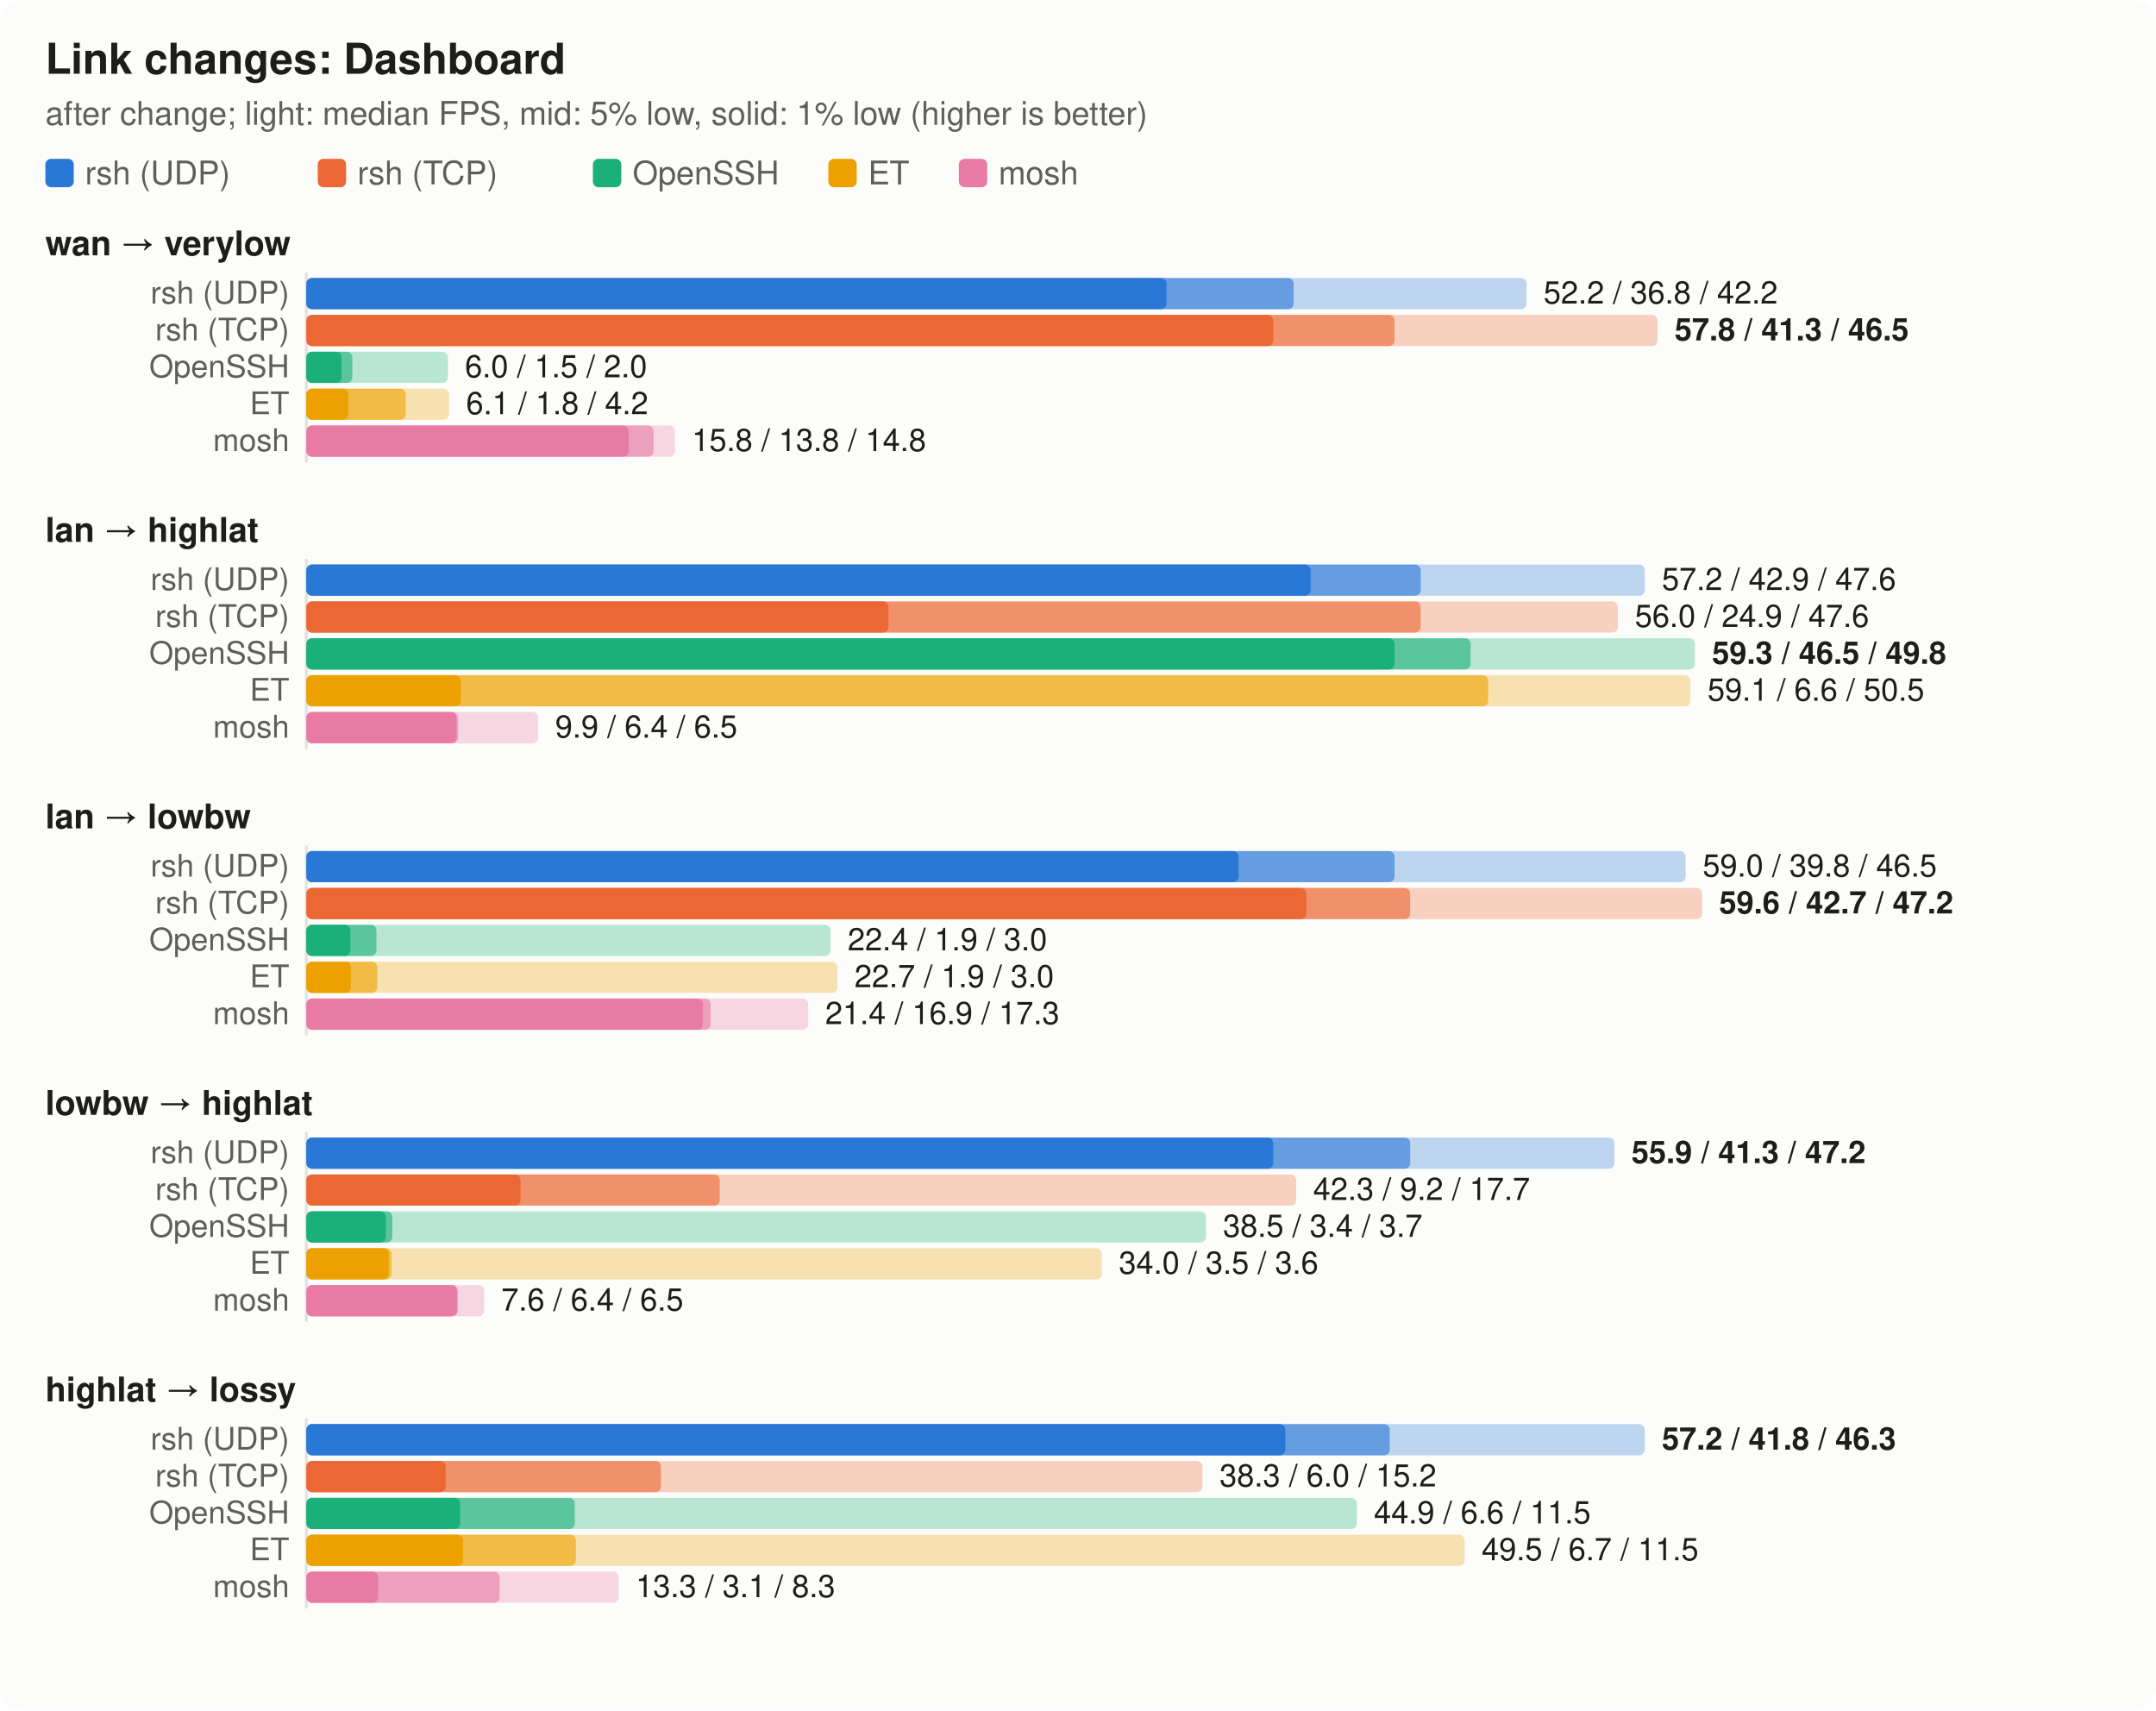
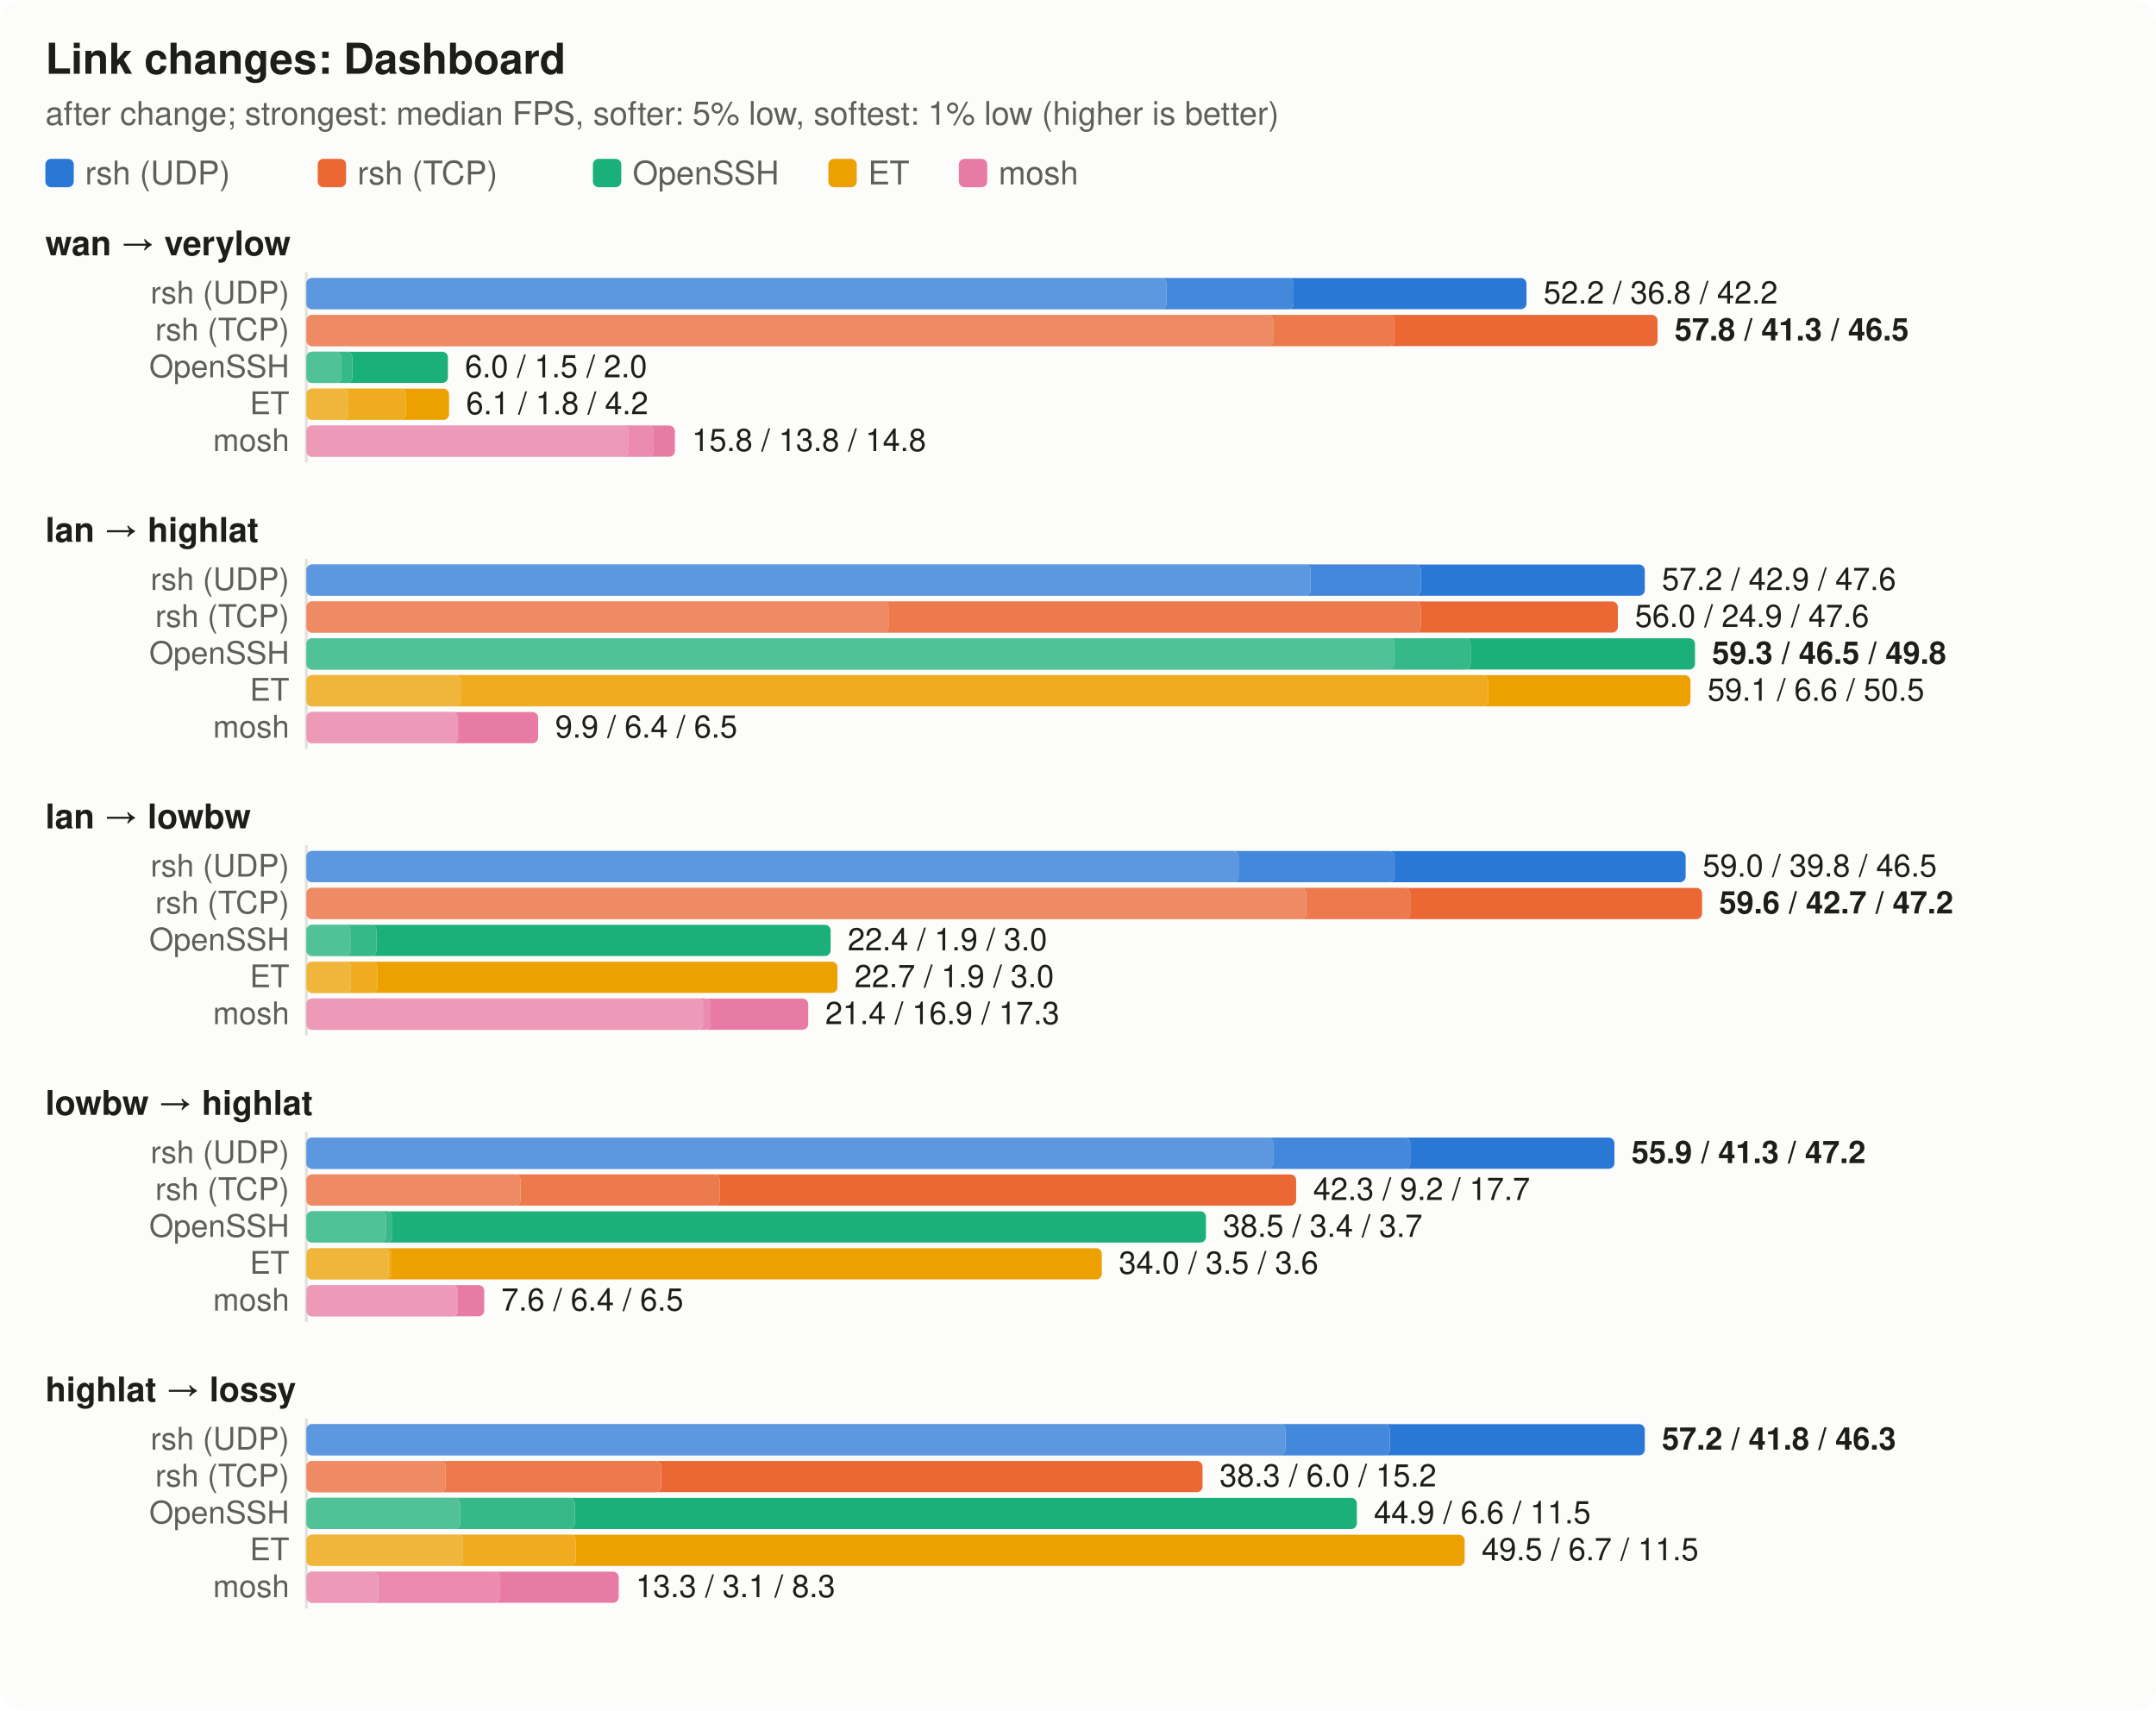
<svg xmlns="http://www.w3.org/2000/svg" width="760" height="603" viewBox="0 0 760 603" role="img" aria-label="Link changes: Dashboard">
  <style>svg{font-family:-apple-system,BlinkMacSystemFont,'Segoe UI',Helvetica,Arial,sans-serif}.bg{fill:#fcfcfb}.t1{fill:#1d1d1b}.t2{fill:#5f5e58}.axis{stroke:#e2e1dc}.s-rsh{fill:#2a78d6}.s-rsh_tcp{fill:#eb6834}.s-ssh{fill:#1baf7a}.s-et{fill:#eda100}.s-mosh{fill:#e87ba4}@media (prefers-color-scheme:dark){.bg{fill:#1a1a19}.t1{fill:#f0efec}.t2{fill:#c3c2b7}.axis{stroke:#3a3a37}.s-rsh{fill:#3987e5}.s-rsh_tcp{fill:#d95926}.s-ssh{fill:#199e70}.s-et{fill:#c98500}.s-mosh{fill:#d55181}}</style>
  <rect class="bg" width="100%" height="100%" rx="8" />
  <text class="t1" x="16" y="26" font-size="15" font-weight="600">Link changes: Dashboard</text>
-   <text class="t2" x="16" y="44" font-size="11.5">after change; light: median FPS, mid: 5% low, solid: 1% low (higher is better)</text>
+   <text class="t2" x="16" y="44" font-size="11.5">after change; strongest: median FPS, softer: 5% low, softest: 1% low (higher is better)</text>
  <rect class="s-rsh" x="16" y="56" width="10" height="10" rx="2" />
  <text class="t2" x="30" y="65" font-size="11.5">rsh (UDP)</text>
  <rect class="s-rsh_tcp" x="112" y="56" width="10" height="10" rx="2" />
  <text class="t2" x="126" y="65" font-size="11.5">rsh (TCP)</text>
  <rect class="s-ssh" x="209" y="56" width="10" height="10" rx="2" />
  <text class="t2" x="223" y="65" font-size="11.5">OpenSSH</text>
  <rect class="s-et" x="292" y="56" width="10" height="10" rx="2" />
  <text class="t2" x="306" y="65" font-size="11.5">ET</text>
  <rect class="s-mosh" x="338" y="56" width="10" height="10" rx="2" />
  <text class="t2" x="352" y="65" font-size="11.5">mosh</text>
  <text class="t1" x="16" y="90" font-size="12" font-weight="600">wan → verylow</text>
  <line class="axis" x1="108" y1="96" x2="108" y2="163" stroke-width="1" />
  <text class="t2" x="102" y="107" font-size="11" text-anchor="end">rsh (UDP)</text>
-   <rect class="s-rsh" x="108" y="98" width="430.1" height="11" rx="2" opacity="0.3" />
-   <rect class="s-rsh" x="108" y="98" width="348.0" height="11" rx="2" opacity="0.6" />
-   <rect class="s-rsh" x="108" y="98" width="303.2" height="11" rx="2" />
+   <rect class="s-rsh" x="108" y="98" width="430.1" height="11" rx="2" />
+   <rect class="bg" x="108" y="98" width="348.0" height="11" rx="2" />
+   <rect class="s-rsh" x="108" y="98" width="348.0" height="11" rx="2" opacity="0.88" />
+   <rect class="bg" x="108" y="98" width="303.2" height="11" rx="2" />
+   <rect class="s-rsh" x="108" y="98" width="303.2" height="11" rx="2" opacity="0.76" />
  <text class="t1" x="544.1" y="107" font-size="11">52.2 / 36.8 / 42.2</text>
  <text class="t2" x="102" y="120" font-size="11" text-anchor="end">rsh (TCP)</text>
-   <rect class="s-rsh_tcp" x="108" y="111" width="476.3" height="11" rx="2" opacity="0.3" />
-   <rect class="s-rsh_tcp" x="108" y="111" width="383.6" height="11" rx="2" opacity="0.6" />
-   <rect class="s-rsh_tcp" x="108" y="111" width="340.8" height="11" rx="2" />
+   <rect class="s-rsh_tcp" x="108" y="111" width="476.3" height="11" rx="2" />
+   <rect class="bg" x="108" y="111" width="383.6" height="11" rx="2" />
+   <rect class="s-rsh_tcp" x="108" y="111" width="383.6" height="11" rx="2" opacity="0.88" />
+   <rect class="bg" x="108" y="111" width="340.8" height="11" rx="2" />
+   <rect class="s-rsh_tcp" x="108" y="111" width="340.8" height="11" rx="2" opacity="0.76" />
  <text class="t1" x="590.3" y="120" font-size="11" font-weight="600">57.8 / 41.3 / 46.5</text>
  <text class="t2" x="102" y="133" font-size="11" text-anchor="end">OpenSSH</text>
-   <rect class="s-ssh" x="108" y="124" width="49.9" height="11" rx="2" opacity="0.3" />
-   <rect class="s-ssh" x="108" y="124" width="16.2" height="11" rx="2" opacity="0.6" />
-   <rect class="s-ssh" x="108" y="124" width="12.4" height="11" rx="2" />
+   <rect class="s-ssh" x="108" y="124" width="49.9" height="11" rx="2" />
+   <rect class="bg" x="108" y="124" width="16.2" height="11" rx="2" />
+   <rect class="s-ssh" x="108" y="124" width="16.2" height="11" rx="2" opacity="0.88" />
+   <rect class="bg" x="108" y="124" width="12.4" height="11" rx="2" />
+   <rect class="s-ssh" x="108" y="124" width="12.4" height="11" rx="2" opacity="0.76" />
  <text class="t1" x="163.9" y="133" font-size="11">6.0 / 1.5 / 2.0</text>
  <text class="t2" x="102" y="146" font-size="11" text-anchor="end">ET</text>
-   <rect class="s-et" x="108" y="137" width="50.3" height="11" rx="2" opacity="0.3" />
-   <rect class="s-et" x="108" y="137" width="35.0" height="11" rx="2" opacity="0.6" />
-   <rect class="s-et" x="108" y="137" width="14.8" height="11" rx="2" />
+   <rect class="s-et" x="108" y="137" width="50.3" height="11" rx="2" />
+   <rect class="bg" x="108" y="137" width="35.0" height="11" rx="2" />
+   <rect class="s-et" x="108" y="137" width="35.0" height="11" rx="2" opacity="0.88" />
+   <rect class="bg" x="108" y="137" width="14.8" height="11" rx="2" />
+   <rect class="s-et" x="108" y="137" width="14.8" height="11" rx="2" opacity="0.76" />
  <text class="t1" x="164.3" y="146" font-size="11">6.1 / 1.8 / 4.2</text>
  <text class="t2" x="102" y="159" font-size="11" text-anchor="end">mosh</text>
-   <rect class="s-mosh" x="108" y="150" width="129.9" height="11" rx="2" opacity="0.3" />
-   <rect class="s-mosh" x="108" y="150" width="122.4" height="11" rx="2" opacity="0.6" />
-   <rect class="s-mosh" x="108" y="150" width="113.6" height="11" rx="2" />
+   <rect class="s-mosh" x="108" y="150" width="129.9" height="11" rx="2" />
+   <rect class="bg" x="108" y="150" width="122.4" height="11" rx="2" />
+   <rect class="s-mosh" x="108" y="150" width="122.4" height="11" rx="2" opacity="0.88" />
+   <rect class="bg" x="108" y="150" width="113.6" height="11" rx="2" />
+   <rect class="s-mosh" x="108" y="150" width="113.6" height="11" rx="2" opacity="0.76" />
  <text class="t1" x="243.9" y="159" font-size="11">15.8 / 13.8 / 14.8</text>
  <text class="t1" x="16" y="191" font-size="12" font-weight="600">lan → highlat</text>
  <line class="axis" x1="108" y1="197" x2="108" y2="264" stroke-width="1" />
  <text class="t2" x="102" y="208" font-size="11" text-anchor="end">rsh (UDP)</text>
-   <rect class="s-rsh" x="108" y="199" width="471.8" height="11" rx="2" opacity="0.3" />
-   <rect class="s-rsh" x="108" y="199" width="392.8" height="11" rx="2" opacity="0.6" />
-   <rect class="s-rsh" x="108" y="199" width="354.0" height="11" rx="2" />
+   <rect class="s-rsh" x="108" y="199" width="471.8" height="11" rx="2" />
+   <rect class="bg" x="108" y="199" width="392.8" height="11" rx="2" />
+   <rect class="s-rsh" x="108" y="199" width="392.8" height="11" rx="2" opacity="0.88" />
+   <rect class="bg" x="108" y="199" width="354.0" height="11" rx="2" />
+   <rect class="s-rsh" x="108" y="199" width="354.0" height="11" rx="2" opacity="0.76" />
  <text class="t1" x="585.8" y="208" font-size="11">57.2 / 42.9 / 47.6</text>
  <text class="t2" x="102" y="221" font-size="11" text-anchor="end">rsh (TCP)</text>
-   <rect class="s-rsh_tcp" x="108" y="212" width="462.3" height="11" rx="2" opacity="0.3" />
-   <rect class="s-rsh_tcp" x="108" y="212" width="392.8" height="11" rx="2" opacity="0.6" />
-   <rect class="s-rsh_tcp" x="108" y="212" width="205.2" height="11" rx="2" />
+   <rect class="s-rsh_tcp" x="108" y="212" width="462.3" height="11" rx="2" />
+   <rect class="bg" x="108" y="212" width="392.8" height="11" rx="2" />
+   <rect class="s-rsh_tcp" x="108" y="212" width="392.8" height="11" rx="2" opacity="0.88" />
+   <rect class="bg" x="108" y="212" width="205.2" height="11" rx="2" />
+   <rect class="s-rsh_tcp" x="108" y="212" width="205.2" height="11" rx="2" opacity="0.76" />
  <text class="t1" x="576.3" y="221" font-size="11">56.0 / 24.9 / 47.6</text>
  <text class="t2" x="102" y="234" font-size="11" text-anchor="end">OpenSSH</text>
-   <rect class="s-ssh" x="108" y="225" width="489.5" height="11" rx="2" opacity="0.3" />
-   <rect class="s-ssh" x="108" y="225" width="410.4" height="11" rx="2" opacity="0.6" />
-   <rect class="s-ssh" x="108" y="225" width="383.6" height="11" rx="2" />
+   <rect class="s-ssh" x="108" y="225" width="489.5" height="11" rx="2" />
+   <rect class="bg" x="108" y="225" width="410.4" height="11" rx="2" />
+   <rect class="s-ssh" x="108" y="225" width="410.4" height="11" rx="2" opacity="0.88" />
+   <rect class="bg" x="108" y="225" width="383.6" height="11" rx="2" />
+   <rect class="s-ssh" x="108" y="225" width="383.6" height="11" rx="2" opacity="0.76" />
  <text class="t1" x="603.5" y="234" font-size="11" font-weight="600">59.3 / 46.5 / 49.8</text>
  <text class="t2" x="102" y="247" font-size="11" text-anchor="end">ET</text>
-   <rect class="s-et" x="108" y="238" width="487.9" height="11" rx="2" opacity="0.3" />
-   <rect class="s-et" x="108" y="238" width="416.6" height="11" rx="2" opacity="0.6" />
-   <rect class="s-et" x="108" y="238" width="54.4" height="11" rx="2" />
+   <rect class="s-et" x="108" y="238" width="487.9" height="11" rx="2" />
+   <rect class="bg" x="108" y="238" width="416.6" height="11" rx="2" />
+   <rect class="s-et" x="108" y="238" width="416.6" height="11" rx="2" opacity="0.88" />
+   <rect class="bg" x="108" y="238" width="54.4" height="11" rx="2" />
+   <rect class="s-et" x="108" y="238" width="54.4" height="11" rx="2" opacity="0.76" />
  <text class="t1" x="601.9" y="247" font-size="11">59.1 / 6.6 / 50.5</text>
  <text class="t2" x="102" y="260" font-size="11" text-anchor="end">mosh</text>
-   <rect class="s-mosh" x="108" y="251" width="81.7" height="11" rx="2" opacity="0.3" />
-   <rect class="s-mosh" x="108" y="251" width="53.5" height="11" rx="2" opacity="0.6" />
-   <rect class="s-mosh" x="108" y="251" width="52.9" height="11" rx="2" />
+   <rect class="s-mosh" x="108" y="251" width="81.7" height="11" rx="2" />
+   <rect class="bg" x="108" y="251" width="53.5" height="11" rx="2" />
+   <rect class="s-mosh" x="108" y="251" width="53.5" height="11" rx="2" opacity="0.88" />
+   <rect class="bg" x="108" y="251" width="52.9" height="11" rx="2" />
+   <rect class="s-mosh" x="108" y="251" width="52.9" height="11" rx="2" opacity="0.76" />
  <text class="t1" x="195.7" y="260" font-size="11">9.9 / 6.4 / 6.5</text>
  <text class="t1" x="16" y="292" font-size="12" font-weight="600">lan → lowbw</text>
  <line class="axis" x1="108" y1="298" x2="108" y2="365" stroke-width="1" />
  <text class="t2" x="102" y="309" font-size="11" text-anchor="end">rsh (UDP)</text>
-   <rect class="s-rsh" x="108" y="300" width="486.2" height="11" rx="2" opacity="0.3" />
-   <rect class="s-rsh" x="108" y="300" width="383.6" height="11" rx="2" opacity="0.6" />
-   <rect class="s-rsh" x="108" y="300" width="328.6" height="11" rx="2" />
+   <rect class="s-rsh" x="108" y="300" width="486.2" height="11" rx="2" />
+   <rect class="bg" x="108" y="300" width="383.6" height="11" rx="2" />
+   <rect class="s-rsh" x="108" y="300" width="383.6" height="11" rx="2" opacity="0.88" />
+   <rect class="bg" x="108" y="300" width="328.6" height="11" rx="2" />
+   <rect class="s-rsh" x="108" y="300" width="328.6" height="11" rx="2" opacity="0.76" />
  <text class="t1" x="600.2" y="309" font-size="11">59.0 / 39.8 / 46.5</text>
  <text class="t2" x="102" y="322" font-size="11" text-anchor="end">rsh (TCP)</text>
-   <rect class="s-rsh_tcp" x="108" y="313" width="492.0" height="11" rx="2" opacity="0.3" />
-   <rect class="s-rsh_tcp" x="108" y="313" width="389.1" height="11" rx="2" opacity="0.6" />
-   <rect class="s-rsh_tcp" x="108" y="313" width="352.5" height="11" rx="2" />
+   <rect class="s-rsh_tcp" x="108" y="313" width="492.0" height="11" rx="2" />
+   <rect class="bg" x="108" y="313" width="389.1" height="11" rx="2" />
+   <rect class="s-rsh_tcp" x="108" y="313" width="389.1" height="11" rx="2" opacity="0.88" />
+   <rect class="bg" x="108" y="313" width="352.5" height="11" rx="2" />
+   <rect class="s-rsh_tcp" x="108" y="313" width="352.5" height="11" rx="2" opacity="0.76" />
  <text class="t1" x="606.0" y="322" font-size="11" font-weight="600">59.6 / 42.7 / 47.2</text>
  <text class="t2" x="102" y="335" font-size="11" text-anchor="end">OpenSSH</text>
-   <rect class="s-ssh" x="108" y="326" width="184.8" height="11" rx="2" opacity="0.3" />
-   <rect class="s-ssh" x="108" y="326" width="24.7" height="11" rx="2" opacity="0.6" />
-   <rect class="s-ssh" x="108" y="326" width="15.5" height="11" rx="2" />
+   <rect class="s-ssh" x="108" y="326" width="184.8" height="11" rx="2" />
+   <rect class="bg" x="108" y="326" width="24.7" height="11" rx="2" />
+   <rect class="s-ssh" x="108" y="326" width="24.7" height="11" rx="2" opacity="0.88" />
+   <rect class="bg" x="108" y="326" width="15.5" height="11" rx="2" />
+   <rect class="s-ssh" x="108" y="326" width="15.5" height="11" rx="2" opacity="0.76" />
  <text class="t1" x="298.8" y="335" font-size="11">22.4 / 1.9 / 3.0</text>
  <text class="t2" x="102" y="348" font-size="11" text-anchor="end">ET</text>
-   <rect class="s-et" x="108" y="339" width="187.2" height="11" rx="2" opacity="0.3" />
-   <rect class="s-et" x="108" y="339" width="25.0" height="11" rx="2" opacity="0.6" />
-   <rect class="s-et" x="108" y="339" width="15.7" height="11" rx="2" />
+   <rect class="s-et" x="108" y="339" width="187.2" height="11" rx="2" />
+   <rect class="bg" x="108" y="339" width="25.0" height="11" rx="2" />
+   <rect class="s-et" x="108" y="339" width="25.0" height="11" rx="2" opacity="0.88" />
+   <rect class="bg" x="108" y="339" width="15.7" height="11" rx="2" />
+   <rect class="s-et" x="108" y="339" width="15.7" height="11" rx="2" opacity="0.76" />
  <text class="t1" x="301.2" y="348" font-size="11">22.7 / 1.9 / 3.0</text>
  <text class="t2" x="102" y="361" font-size="11" text-anchor="end">mosh</text>
-   <rect class="s-mosh" x="108" y="352" width="176.9" height="11" rx="2" opacity="0.3" />
-   <rect class="s-mosh" x="108" y="352" width="142.5" height="11" rx="2" opacity="0.6" />
-   <rect class="s-mosh" x="108" y="352" width="139.8" height="11" rx="2" />
+   <rect class="s-mosh" x="108" y="352" width="176.9" height="11" rx="2" />
+   <rect class="bg" x="108" y="352" width="142.5" height="11" rx="2" />
+   <rect class="s-mosh" x="108" y="352" width="142.5" height="11" rx="2" opacity="0.88" />
+   <rect class="bg" x="108" y="352" width="139.8" height="11" rx="2" />
+   <rect class="s-mosh" x="108" y="352" width="139.8" height="11" rx="2" opacity="0.76" />
  <text class="t1" x="290.9" y="361" font-size="11">21.4 / 16.9 / 17.3</text>
  <text class="t1" x="16" y="393" font-size="12" font-weight="600">lowbw → highlat</text>
  <line class="axis" x1="108" y1="399" x2="108" y2="466" stroke-width="1" />
  <text class="t2" x="102" y="410" font-size="11" text-anchor="end">rsh (UDP)</text>
-   <rect class="s-rsh" x="108" y="401" width="461.1" height="11" rx="2" opacity="0.3" />
-   <rect class="s-rsh" x="108" y="401" width="389.1" height="11" rx="2" opacity="0.6" />
-   <rect class="s-rsh" x="108" y="401" width="340.8" height="11" rx="2" />
+   <rect class="s-rsh" x="108" y="401" width="461.1" height="11" rx="2" />
+   <rect class="bg" x="108" y="401" width="389.1" height="11" rx="2" />
+   <rect class="s-rsh" x="108" y="401" width="389.1" height="11" rx="2" opacity="0.88" />
+   <rect class="bg" x="108" y="401" width="340.8" height="11" rx="2" />
+   <rect class="s-rsh" x="108" y="401" width="340.8" height="11" rx="2" opacity="0.76" />
  <text class="t1" x="575.1" y="410" font-size="11" font-weight="600">55.9 / 41.3 / 47.2</text>
  <text class="t2" x="102" y="423" font-size="11" text-anchor="end">rsh (TCP)</text>
-   <rect class="s-rsh_tcp" x="108" y="414" width="348.9" height="11" rx="2" opacity="0.3" />
-   <rect class="s-rsh_tcp" x="108" y="414" width="145.7" height="11" rx="2" opacity="0.6" />
-   <rect class="s-rsh_tcp" x="108" y="414" width="75.5" height="11" rx="2" />
+   <rect class="s-rsh_tcp" x="108" y="414" width="348.9" height="11" rx="2" />
+   <rect class="bg" x="108" y="414" width="145.7" height="11" rx="2" />
+   <rect class="s-rsh_tcp" x="108" y="414" width="145.7" height="11" rx="2" opacity="0.88" />
+   <rect class="bg" x="108" y="414" width="75.5" height="11" rx="2" />
+   <rect class="s-rsh_tcp" x="108" y="414" width="75.5" height="11" rx="2" opacity="0.76" />
  <text class="t1" x="462.9" y="423" font-size="11">42.3 / 9.2 / 17.7</text>
  <text class="t2" x="102" y="436" font-size="11" text-anchor="end">OpenSSH</text>
-   <rect class="s-ssh" x="108" y="427" width="317.1" height="11" rx="2" opacity="0.3" />
-   <rect class="s-ssh" x="108" y="427" width="30.3" height="11" rx="2" opacity="0.6" />
-   <rect class="s-ssh" x="108" y="427" width="28.0" height="11" rx="2" />
+   <rect class="s-ssh" x="108" y="427" width="317.1" height="11" rx="2" />
+   <rect class="bg" x="108" y="427" width="30.3" height="11" rx="2" />
+   <rect class="s-ssh" x="108" y="427" width="30.3" height="11" rx="2" opacity="0.88" />
+   <rect class="bg" x="108" y="427" width="28.0" height="11" rx="2" />
+   <rect class="s-ssh" x="108" y="427" width="28.0" height="11" rx="2" opacity="0.76" />
  <text class="t1" x="431.1" y="436" font-size="11">38.5 / 3.4 / 3.7</text>
  <text class="t2" x="102" y="449" font-size="11" text-anchor="end">ET</text>
-   <rect class="s-et" x="108" y="440" width="280.4" height="11" rx="2" opacity="0.3" />
-   <rect class="s-et" x="108" y="440" width="30.0" height="11" rx="2" opacity="0.6" />
-   <rect class="s-et" x="108" y="440" width="29.0" height="11" rx="2" />
+   <rect class="s-et" x="108" y="440" width="280.4" height="11" rx="2" />
+   <rect class="bg" x="108" y="440" width="30.0" height="11" rx="2" />
+   <rect class="s-et" x="108" y="440" width="30.0" height="11" rx="2" opacity="0.88" />
+   <rect class="bg" x="108" y="440" width="29.0" height="11" rx="2" />
+   <rect class="s-et" x="108" y="440" width="29.0" height="11" rx="2" opacity="0.76" />
  <text class="t1" x="394.4" y="449" font-size="11">34.0 / 3.5 / 3.6</text>
  <text class="t2" x="102" y="462" font-size="11" text-anchor="end">mosh</text>
-   <rect class="s-mosh" x="108" y="453" width="62.7" height="11" rx="2" opacity="0.3" />
-   <rect class="s-mosh" x="108" y="453" width="53.4" height="11" rx="2" opacity="0.6" />
-   <rect class="s-mosh" x="108" y="453" width="53.1" height="11" rx="2" />
+   <rect class="s-mosh" x="108" y="453" width="62.7" height="11" rx="2" />
+   <rect class="bg" x="108" y="453" width="53.4" height="11" rx="2" />
+   <rect class="s-mosh" x="108" y="453" width="53.4" height="11" rx="2" opacity="0.88" />
+   <rect class="bg" x="108" y="453" width="53.1" height="11" rx="2" />
+   <rect class="s-mosh" x="108" y="453" width="53.1" height="11" rx="2" opacity="0.76" />
  <text class="t1" x="176.7" y="462" font-size="11">7.6 / 6.4 / 6.5</text>
  <text class="t1" x="16" y="494" font-size="12" font-weight="600">highlat → lossy</text>
  <line class="axis" x1="108" y1="500" x2="108" y2="567" stroke-width="1" />
  <text class="t2" x="102" y="511" font-size="11" text-anchor="end">rsh (UDP)</text>
-   <rect class="s-rsh" x="108" y="502" width="471.8" height="11" rx="2" opacity="0.3" />
-   <rect class="s-rsh" x="108" y="502" width="381.9" height="11" rx="2" opacity="0.6" />
-   <rect class="s-rsh" x="108" y="502" width="345.1" height="11" rx="2" />
+   <rect class="s-rsh" x="108" y="502" width="471.8" height="11" rx="2" />
+   <rect class="bg" x="108" y="502" width="381.9" height="11" rx="2" />
+   <rect class="s-rsh" x="108" y="502" width="381.9" height="11" rx="2" opacity="0.88" />
+   <rect class="bg" x="108" y="502" width="345.1" height="11" rx="2" />
+   <rect class="s-rsh" x="108" y="502" width="345.1" height="11" rx="2" opacity="0.76" />
  <text class="t1" x="585.8" y="511" font-size="11" font-weight="600">57.2 / 41.8 / 46.3</text>
  <text class="t2" x="102" y="524" font-size="11" text-anchor="end">rsh (TCP)</text>
-   <rect class="s-rsh_tcp" x="108" y="515" width="315.9" height="11" rx="2" opacity="0.3" />
-   <rect class="s-rsh_tcp" x="108" y="515" width="125.0" height="11" rx="2" opacity="0.6" />
-   <rect class="s-rsh_tcp" x="108" y="515" width="49.1" height="11" rx="2" />
+   <rect class="s-rsh_tcp" x="108" y="515" width="315.9" height="11" rx="2" />
+   <rect class="bg" x="108" y="515" width="125.0" height="11" rx="2" />
+   <rect class="s-rsh_tcp" x="108" y="515" width="125.0" height="11" rx="2" opacity="0.88" />
+   <rect class="bg" x="108" y="515" width="49.1" height="11" rx="2" />
+   <rect class="s-rsh_tcp" x="108" y="515" width="49.1" height="11" rx="2" opacity="0.76" />
  <text class="t1" x="429.9" y="524" font-size="11">38.3 / 6.0 / 15.2</text>
  <text class="t2" x="102" y="537" font-size="11" text-anchor="end">OpenSSH</text>
-   <rect class="s-ssh" x="108" y="528" width="370.3" height="11" rx="2" opacity="0.3" />
-   <rect class="s-ssh" x="108" y="528" width="94.6" height="11" rx="2" opacity="0.6" />
-   <rect class="s-ssh" x="108" y="528" width="54.2" height="11" rx="2" />
+   <rect class="s-ssh" x="108" y="528" width="370.3" height="11" rx="2" />
+   <rect class="bg" x="108" y="528" width="94.6" height="11" rx="2" />
+   <rect class="s-ssh" x="108" y="528" width="94.6" height="11" rx="2" opacity="0.88" />
+   <rect class="bg" x="108" y="528" width="54.2" height="11" rx="2" />
+   <rect class="s-ssh" x="108" y="528" width="54.2" height="11" rx="2" opacity="0.76" />
  <text class="t1" x="484.3" y="537" font-size="11">44.9 / 6.6 / 11.5</text>
  <text class="t2" x="102" y="550" font-size="11" text-anchor="end">ET</text>
-   <rect class="s-et" x="108" y="541" width="408.3" height="11" rx="2" opacity="0.3" />
-   <rect class="s-et" x="108" y="541" width="95.0" height="11" rx="2" opacity="0.6" />
-   <rect class="s-et" x="108" y="541" width="55.2" height="11" rx="2" />
+   <rect class="s-et" x="108" y="541" width="408.3" height="11" rx="2" />
+   <rect class="bg" x="108" y="541" width="95.0" height="11" rx="2" />
+   <rect class="s-et" x="108" y="541" width="95.0" height="11" rx="2" opacity="0.88" />
+   <rect class="bg" x="108" y="541" width="55.2" height="11" rx="2" />
+   <rect class="s-et" x="108" y="541" width="55.2" height="11" rx="2" opacity="0.76" />
  <text class="t1" x="522.3" y="550" font-size="11">49.5 / 6.7 / 11.5</text>
  <text class="t2" x="102" y="563" font-size="11" text-anchor="end">mosh</text>
-   <rect class="s-mosh" x="108" y="554" width="110.1" height="11" rx="2" opacity="0.3" />
-   <rect class="s-mosh" x="108" y="554" width="68.1" height="11" rx="2" opacity="0.6" />
-   <rect class="s-mosh" x="108" y="554" width="25.3" height="11" rx="2" />
+   <rect class="s-mosh" x="108" y="554" width="110.1" height="11" rx="2" />
+   <rect class="bg" x="108" y="554" width="68.1" height="11" rx="2" />
+   <rect class="s-mosh" x="108" y="554" width="68.1" height="11" rx="2" opacity="0.88" />
+   <rect class="bg" x="108" y="554" width="25.3" height="11" rx="2" />
+   <rect class="s-mosh" x="108" y="554" width="25.3" height="11" rx="2" opacity="0.76" />
  <text class="t1" x="224.1" y="563" font-size="11">13.3 / 3.1 / 8.3</text>
</svg>
